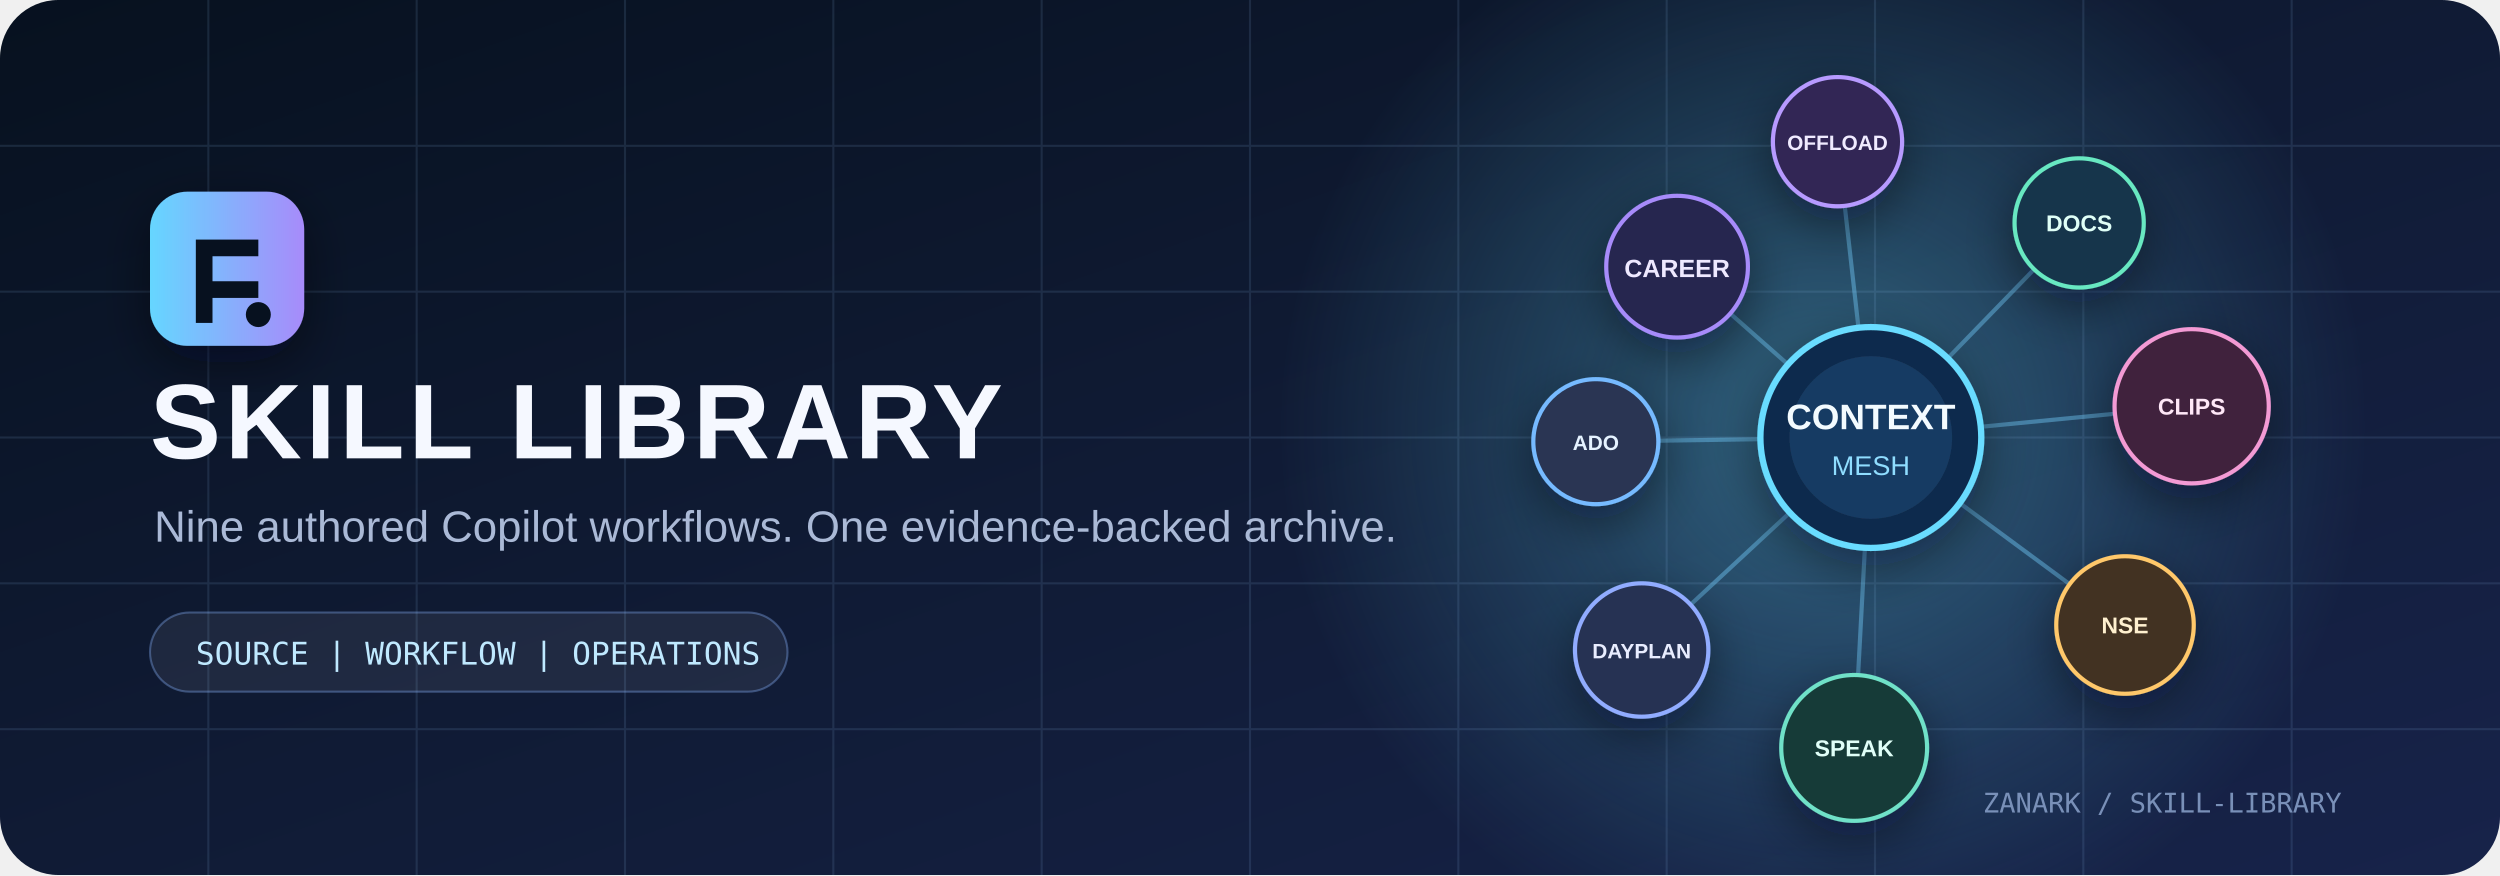
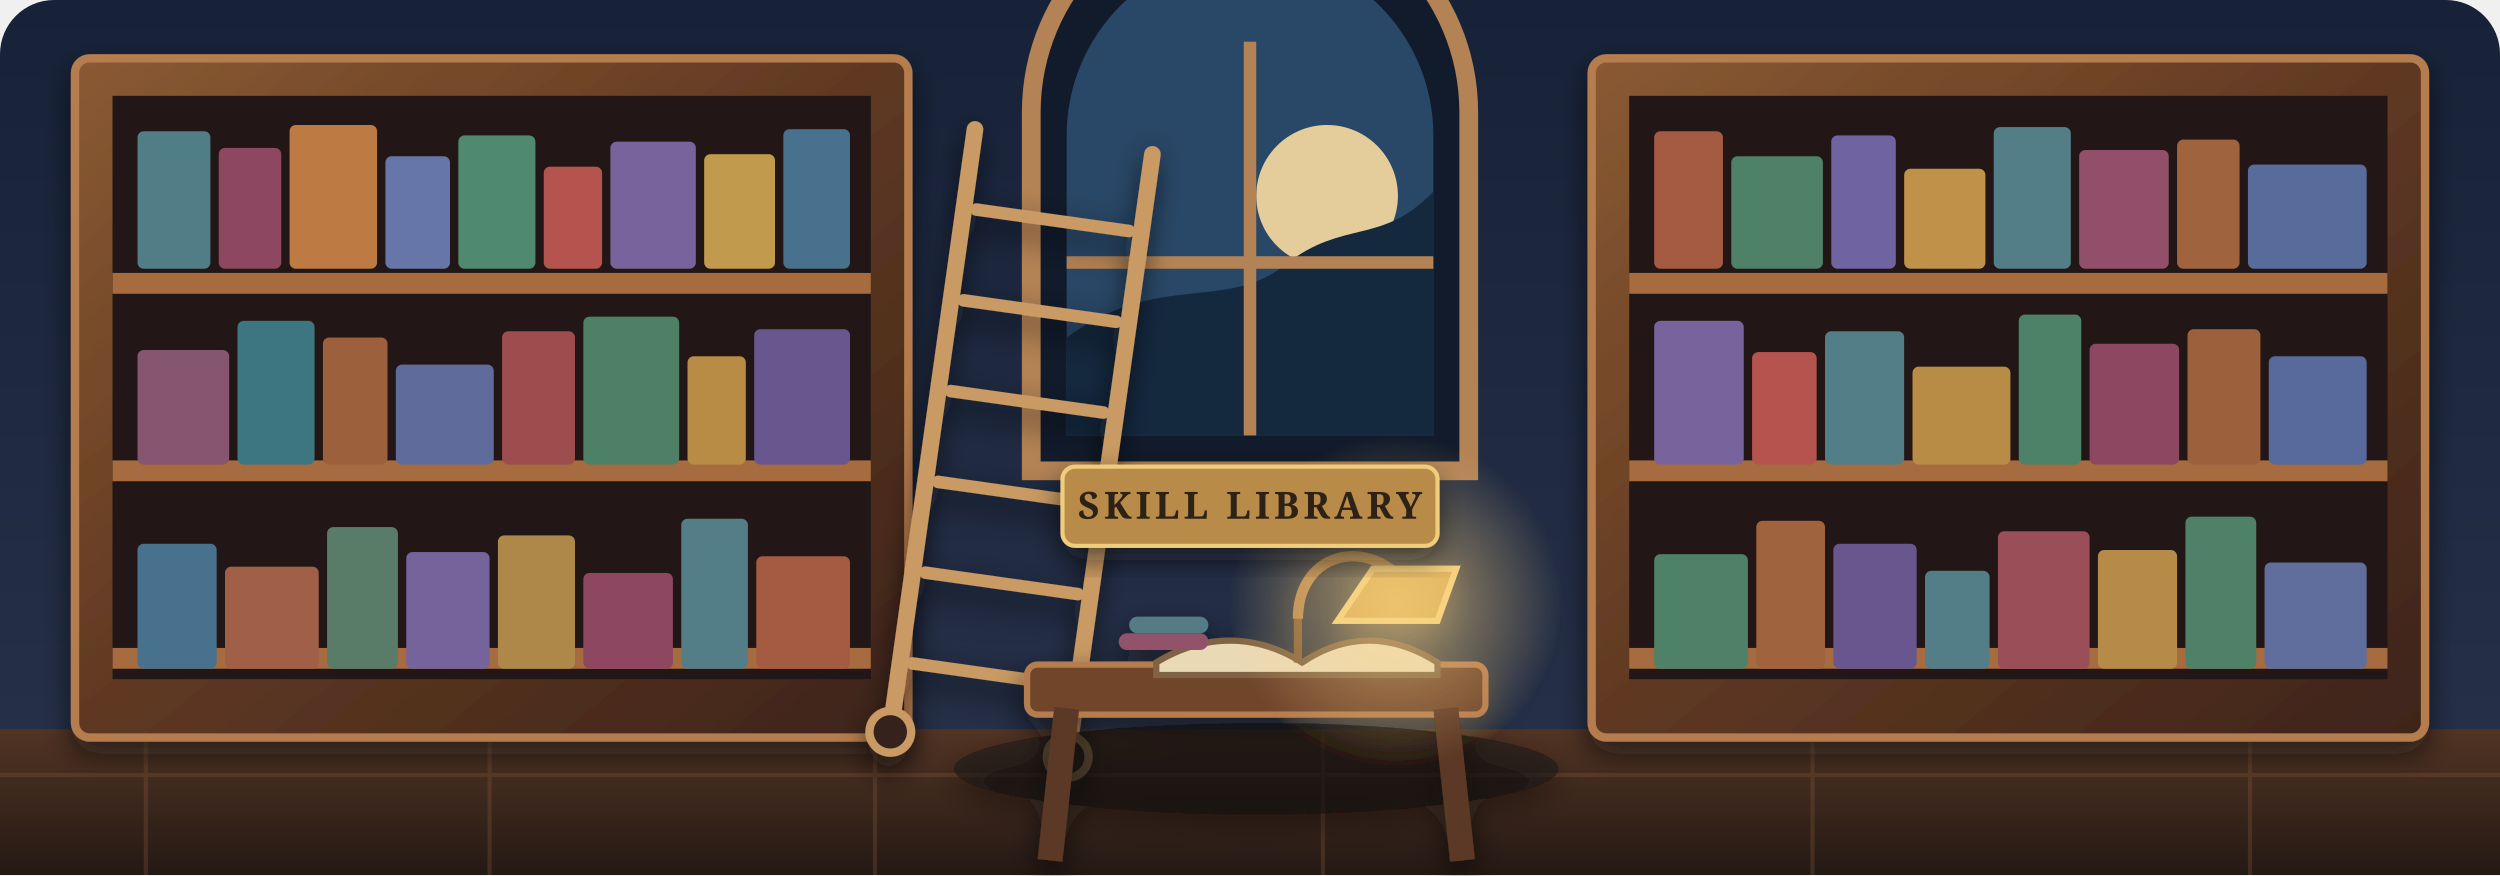
<svg xmlns="http://www.w3.org/2000/svg" width="1200" height="420" viewBox="0 0 1200 420" role="img" aria-labelledby="title desc">
  <defs>
-     <linearGradient id="bg" x1="0" y1="0" x2="1" y2="1">
-       <stop offset="0" stop-color="#07111f" />
-       <stop offset="0.5" stop-color="#101b35" />
-       <stop offset="1" stop-color="#17234a" />
+     <linearGradient id="wall" x1="0" y1="0" x2="0" y2="1">
+       <stop offset="0" stop-color="#172238" />
+       <stop offset="1" stop-color="#28324a" />
    </linearGradient>
-     <radialGradient id="glow">
-       <stop offset="0" stop-color="#68e1fd" stop-opacity=".36" />
-       <stop offset="1" stop-color="#68e1fd" stop-opacity="0" />
+     <linearGradient id="wood" x1="0" y1="0" x2="1" y2="1">
+       <stop offset="0" stop-color="#8b5a32" />
+       <stop offset=".5" stop-color="#5f3822" />
+       <stop offset="1" stop-color="#3d2419" />
+     </linearGradient>
+     <linearGradient id="floor" x1="0" y1="0" x2="0" y2="1">
+       <stop offset="0" stop-color="#523424" />
+       <stop offset="1" stop-color="#241914" />
+     </linearGradient>
+     <radialGradient id="lampGlow">
+       <stop offset="0" stop-color="#ffd98a" stop-opacity=".54" />
+       <stop offset="1" stop-color="#ffd98a" stop-opacity="0" />
    </radialGradient>
-     <linearGradient id="accent" x1="0" y1="0" x2="1" y2="0">
-       <stop offset="0" stop-color="#65d6ff" />
-       <stop offset="1" stop-color="#a78bfa" />
-     </linearGradient>
-     <filter id="shadow" x="-30%" y="-30%" width="160%" height="160%">
-       <feDropShadow dx="0" dy="8" stdDeviation="12" flood-color="#000814" flood-opacity=".45" />
+     <filter id="shadow" x="-40%" y="-40%" width="180%" height="180%">
+       <feDropShadow dx="0" dy="6" stdDeviation="7" flood-color="#130c08" flood-opacity=".6" />
    </filter>
  </defs>
-   <rect width="1200" height="420" rx="28" fill="url(#bg)" />
-   <circle cx="875" cy="205" r="260" fill="url(#glow)" />
-   <g opacity=".12" stroke="#9ccaff">
-     <path d="M0 70H1200M0 140H1200M0 210H1200M0 280H1200M0 350H1200" />
-     <path d="M100 0V420M200 0V420M300 0V420M400 0V420M500 0V420M600 0V420M700 0V420M800 0V420M900 0V420M1000 0V420M1100 0V420" />
-   </g>
-   <g transform="translate(72 92)">
-     <rect x="0" y="0" width="74" height="74" rx="18" fill="url(#accent)" filter="url(#shadow)" />
-     <path d="M22 23h30v8H30v12h22v8H30v12h-8z" fill="#07111f" />
-     <circle cx="52" cy="59" r="6" fill="#07111f" />
-     <text x="0" y="128" fill="#f5f8ff" font-family="Segoe UI, Arial, sans-serif" font-size="51" font-weight="700" letter-spacing="2">SKILL LIBRARY</text>
-     <text x="2" y="168" fill="#aab9d6" font-family="Segoe UI, Arial, sans-serif" font-size="21">Nine authored Copilot workflows. One evidence-backed archive.</text>
-     <rect x="0" y="202" width="306" height="38" rx="19" fill="#ffffff" fill-opacity=".07" stroke="#8ab4ff" stroke-opacity=".35" />
-     <text x="22" y="227" fill="#bfe9ff" font-family="Consolas, monospace" font-size="15">SOURCE  |  WORKFLOW  |  OPERATIONS</text>
-   </g>
-   <g transform="translate(760 52)" stroke="#76cfff" stroke-opacity=".42" stroke-width="2">
-     <path d="M138 158L45 76M138 158L238 55M138 158L292 143M138 158L260 248M138 158L130 307M138 158L28 260M138 158L6 160M138 158L122 16" />
-   </g>
-   <g transform="translate(760 52)" font-family="Segoe UI, Arial, sans-serif" text-anchor="middle" filter="url(#shadow)">
-     <g transform="translate(138 158)">
-       <circle r="53" fill="#102c4d" stroke="#69dcff" stroke-width="3" />
-       <circle r="39" fill="#173b63" />
-       <text y="-4" fill="#f3fbff" font-size="17" font-weight="700">CONTEXT</text>
-       <text y="18" fill="#8fddff" font-size="13">MESH</text>
+   <rect width="1200" height="420" rx="26" fill="url(#wall)" />
+   <rect y="350" width="1200" height="70" fill="url(#floor)" />
+   <path d="M0 372H1200M70 350v70M235 350v70M420 350v70M635 350v70M870 350v70M1080 350v70" stroke="#9b6741" stroke-opacity=".25" stroke-width="2" />
+   <path d="M495 54a105 105 0 0 1 210 0v172H495z" fill="#111b2b" stroke="#b48355" stroke-width="9" />
+   <path d="M512 65a88 88 0 0 1 176 0v144H512z" fill="#294766" />
+   <circle cx="637" cy="94" r="34" fill="#f5d8a0" opacity=".92" />
+   <path d="M512 162c44-32 76-12 105-35 28-22 46-9 71-35v117H512z" fill="#14283e" />
+   <path d="M600 20v189M512 126h176" stroke="#b48355" stroke-width="6" />
+   <g transform="translate(36 28)" filter="url(#shadow)">
+     <rect width="400" height="326" rx="7" fill="url(#wood)" stroke="#b57b4d" stroke-width="4" />
+     <rect x="18" y="18" width="364" height="280" fill="#211712" />
+     <path d="M18 108h364M18 198h364M18 288h364" stroke="#a66c40" stroke-width="10" />
+     <g transform="translate(30 35)">
+       <rect width="35" height="66" rx="3" fill="#517d86" />
+       <rect x="39" y="8" width="30" height="58" rx="3" fill="#8d4760" />
+       <rect x="73" y="-3" width="42" height="69" rx="3" fill="#bd7a42" />
+       <rect x="119" y="12" width="31" height="54" rx="3" fill="#6676a8" />
+       <rect x="154" y="2" width="37" height="64" rx="3" fill="#4f8a6f" />
+       <rect x="195" y="17" width="28" height="49" rx="3" fill="#b5534f" />
+       <rect x="227" y="5" width="41" height="61" rx="3" fill="#78649c" />
+       <rect x="272" y="11" width="34" height="55" rx="3" fill="#c19a4d" />
+       <rect x="310" y="-1" width="32" height="67" rx="3" fill="#47718d" />
    </g>
-     <g transform="translate(45 76)">
-       <circle r="34" fill="#252550" stroke="#a78bfa" stroke-width="2" />
-       <text y="5" fill="#eee9ff" font-size="12" font-weight="600">CAREER</text>
+     <g transform="translate(30 126)">
+       <rect x="0" y="14" width="44" height="55" rx="3" fill="#86546f" />
+       <rect x="48" y="0" width="37" height="69" rx="3" fill="#3e7681" />
+       <rect x="89" y="8" width="31" height="61" rx="3" fill="#9c613c" />
+       <rect x="124" y="21" width="47" height="48" rx="3" fill="#5f6c9b" />
+       <rect x="175" y="5" width="35" height="64" rx="3" fill="#9d4e4d" />
+       <rect x="214" y="-2" width="46" height="71" rx="3" fill="#4d8065" />
+       <rect x="264" y="17" width="28" height="52" rx="3" fill="#b88c45" />
+       <rect x="296" y="4" width="46" height="65" rx="3" fill="#68568e" />
    </g>
-     <g transform="translate(238 55)">
-       <circle r="31" fill="#17354b" stroke="#67e8c1" stroke-width="2" />
-       <text y="4" fill="#dffff7" font-size="11" font-weight="600">DOCS</text>
-     </g>
-     <g transform="translate(292 143)">
-       <circle r="37" fill="#40243e" stroke="#f39ad4" stroke-width="2" />
-       <text y="4" fill="#ffe7f7" font-size="11" font-weight="600">CLIPS</text>
-     </g>
-     <g transform="translate(260 248)">
-       <circle r="33" fill="#423322" stroke="#ffc86b" stroke-width="2" />
-       <text y="4" fill="#fff0cf" font-size="11" font-weight="600">NSE</text>
-     </g>
-     <g transform="translate(130 307)">
-       <circle r="35" fill="#183b38" stroke="#6fe1c8" stroke-width="2" />
-       <text y="4" fill="#e0fff8" font-size="11" font-weight="600">SPEAK</text>
-     </g>
-     <g transform="translate(28 260)">
-       <circle r="32" fill="#283252" stroke="#91acff" stroke-width="2" />
-       <text y="4" fill="#e8edff" font-size="10" font-weight="600">DAYPLAN</text>
-     </g>
-     <g transform="translate(6 160)">
-       <circle r="30" fill="#293653" stroke="#76baff" stroke-width="2" />
-       <text y="4" fill="#e5f2ff" font-size="10" font-weight="600">ADO</text>
-     </g>
-     <g transform="translate(122 16)">
-       <circle r="31" fill="#302655" stroke="#b79aff" stroke-width="2" />
-       <text y="4" fill="#f0eaff" font-size="10" font-weight="600">OFFLOAD</text>
+     <g transform="translate(30 221)">
+       <rect x="0" y="12" width="38" height="60" rx="3" fill="#47718d" />
+       <rect x="42" y="23" width="45" height="49" rx="3" fill="#a05f46" />
+       <rect x="91" y="4" width="34" height="68" rx="3" fill="#587c67" />
+       <rect x="129" y="16" width="40" height="56" rx="3" fill="#75639c" />
+       <rect x="173" y="8" width="37" height="64" rx="3" fill="#ad8849" />
+       <rect x="214" y="26" width="43" height="46" rx="3" fill="#8d4760" />
+       <rect x="261" y="0" width="32" height="72" rx="3" fill="#527e88" />
+       <rect x="297" y="18" width="45" height="54" rx="3" fill="#a55a42" />
    </g>
  </g>
-   <text x="1124" y="390" fill="#7990b8" font-family="Consolas, monospace" font-size="13" text-anchor="end">ZANARK / SKILL-LIBRARY</text>
+   <g transform="translate(764 28)" filter="url(#shadow)">
+     <rect width="400" height="326" rx="7" fill="url(#wood)" stroke="#b57b4d" stroke-width="4" />
+     <rect x="18" y="18" width="364" height="280" fill="#211712" />
+     <path d="M18 108h364M18 198h364M18 288h364" stroke="#a66c40" stroke-width="10" />
+     <g transform="translate(30 35)">
+       <rect width="33" height="66" rx="3" fill="#a55a42" />
+       <rect x="37" y="12" width="44" height="54" rx="3" fill="#4f8068" />
+       <rect x="85" y="2" width="31" height="64" rx="3" fill="#6f63a1" />
+       <rect x="120" y="18" width="39" height="48" rx="3" fill="#bf9149" />
+       <rect x="163" y="-2" width="37" height="68" rx="3" fill="#527d87" />
+       <rect x="204" y="9" width="43" height="57" rx="3" fill="#92506b" />
+       <rect x="251" y="4" width="30" height="62" rx="3" fill="#9f633d" />
+       <rect x="285" y="16" width="57" height="50" rx="3" fill="#596c9c" />
+     </g>
+     <g transform="translate(30 126)">
+       <rect width="43" height="69" rx="3" fill="#78649c" />
+       <rect x="47" y="15" width="31" height="54" rx="3" fill="#b5534f" />
+       <rect x="82" y="5" width="38" height="64" rx="3" fill="#527d87" />
+       <rect x="124" y="22" width="47" height="47" rx="3" fill="#b88c45" />
+       <rect x="175" y="-3" width="30" height="72" rx="3" fill="#4e8168" />
+       <rect x="209" y="11" width="43" height="58" rx="3" fill="#8d4760" />
+       <rect x="256" y="4" width="35" height="65" rx="3" fill="#9d613d" />
+       <rect x="295" y="17" width="47" height="52" rx="3" fill="#596b9b" />
+     </g>
+     <g transform="translate(30 221)">
+       <rect x="0" y="17" width="45" height="55" rx="3" fill="#4f8068" />
+       <rect x="49" y="1" width="33" height="71" rx="3" fill="#9f633d" />
+       <rect x="86" y="12" width="40" height="60" rx="3" fill="#68568e" />
+       <rect x="130" y="25" width="31" height="47" rx="3" fill="#527d87" />
+       <rect x="165" y="6" width="44" height="66" rx="3" fill="#9a4f58" />
+       <rect x="213" y="15" width="38" height="57" rx="3" fill="#b68b46" />
+       <rect x="255" y="-1" width="34" height="73" rx="3" fill="#4f8068" />
+       <rect x="293" y="21" width="49" height="51" rx="3" fill="#616e9e" />
+     </g>
+   </g>
+   <g transform="translate(430 68) rotate(8 70 140)" stroke="#c99a63" stroke-width="8" stroke-linecap="round" filter="url(#shadow)">
+     <path d="M18 0v286M104 0v286" />
+     <path d="M24 38h74M24 82h74M24 126h74M24 170h74M24 214h74M24 258h74" stroke-width="6" />
+     <circle cx="18" cy="292" r="10" fill="#34231a" stroke-width="4" />
+     <circle cx="104" cy="292" r="10" fill="#34231a" stroke-width="4" />
+   </g>
+   <g transform="translate(493 270)" filter="url(#shadow)">
+     <ellipse cx="110" cy="99" rx="145" ry="22" fill="#15100d" opacity=".55" />
+     <rect x="0" y="49" width="220" height="24" rx="5" fill="#70452c" stroke="#b57b4d" stroke-width="3" />
+     <path d="M19 70l-8 73M201 70l8 73" stroke="#5c3825" stroke-width="12" />
+     <path d="M62 48c23-14 48-14 70 0 21-14 43-14 65 0v6H62z" fill="#ead9b5" stroke="#806344" stroke-width="3" />
+     <path d="M130 26v22" stroke="#87613b" stroke-width="4" />
+     <path d="M130 27c0-29 28-39 48-21" fill="none" stroke="#b8874f" stroke-width="5" />
+     <path d="M166 3h40l-9 25h-48z" fill="#d7a84f" stroke="#f2cf7a" stroke-width="3" />
+     <circle cx="177" cy="19" r="80" fill="url(#lampGlow)" />
+     <rect x="44" y="34" width="43" height="8" rx="4" fill="#92536a" />
+     <rect x="49" y="26" width="38" height="8" rx="4" fill="#537c87" />
+   </g>
+   <g transform="translate(510 224)" filter="url(#shadow)">
+     <rect width="180" height="38" rx="6" fill="#b88b48" stroke="#f0cd7d" stroke-width="2" />
+     <text x="90" y="25" fill="#2e2116" font-family="Georgia, serif" font-size="18" font-weight="700" text-anchor="middle" letter-spacing="2">SKILL LIBRARY</text>
+   </g>
</svg>
